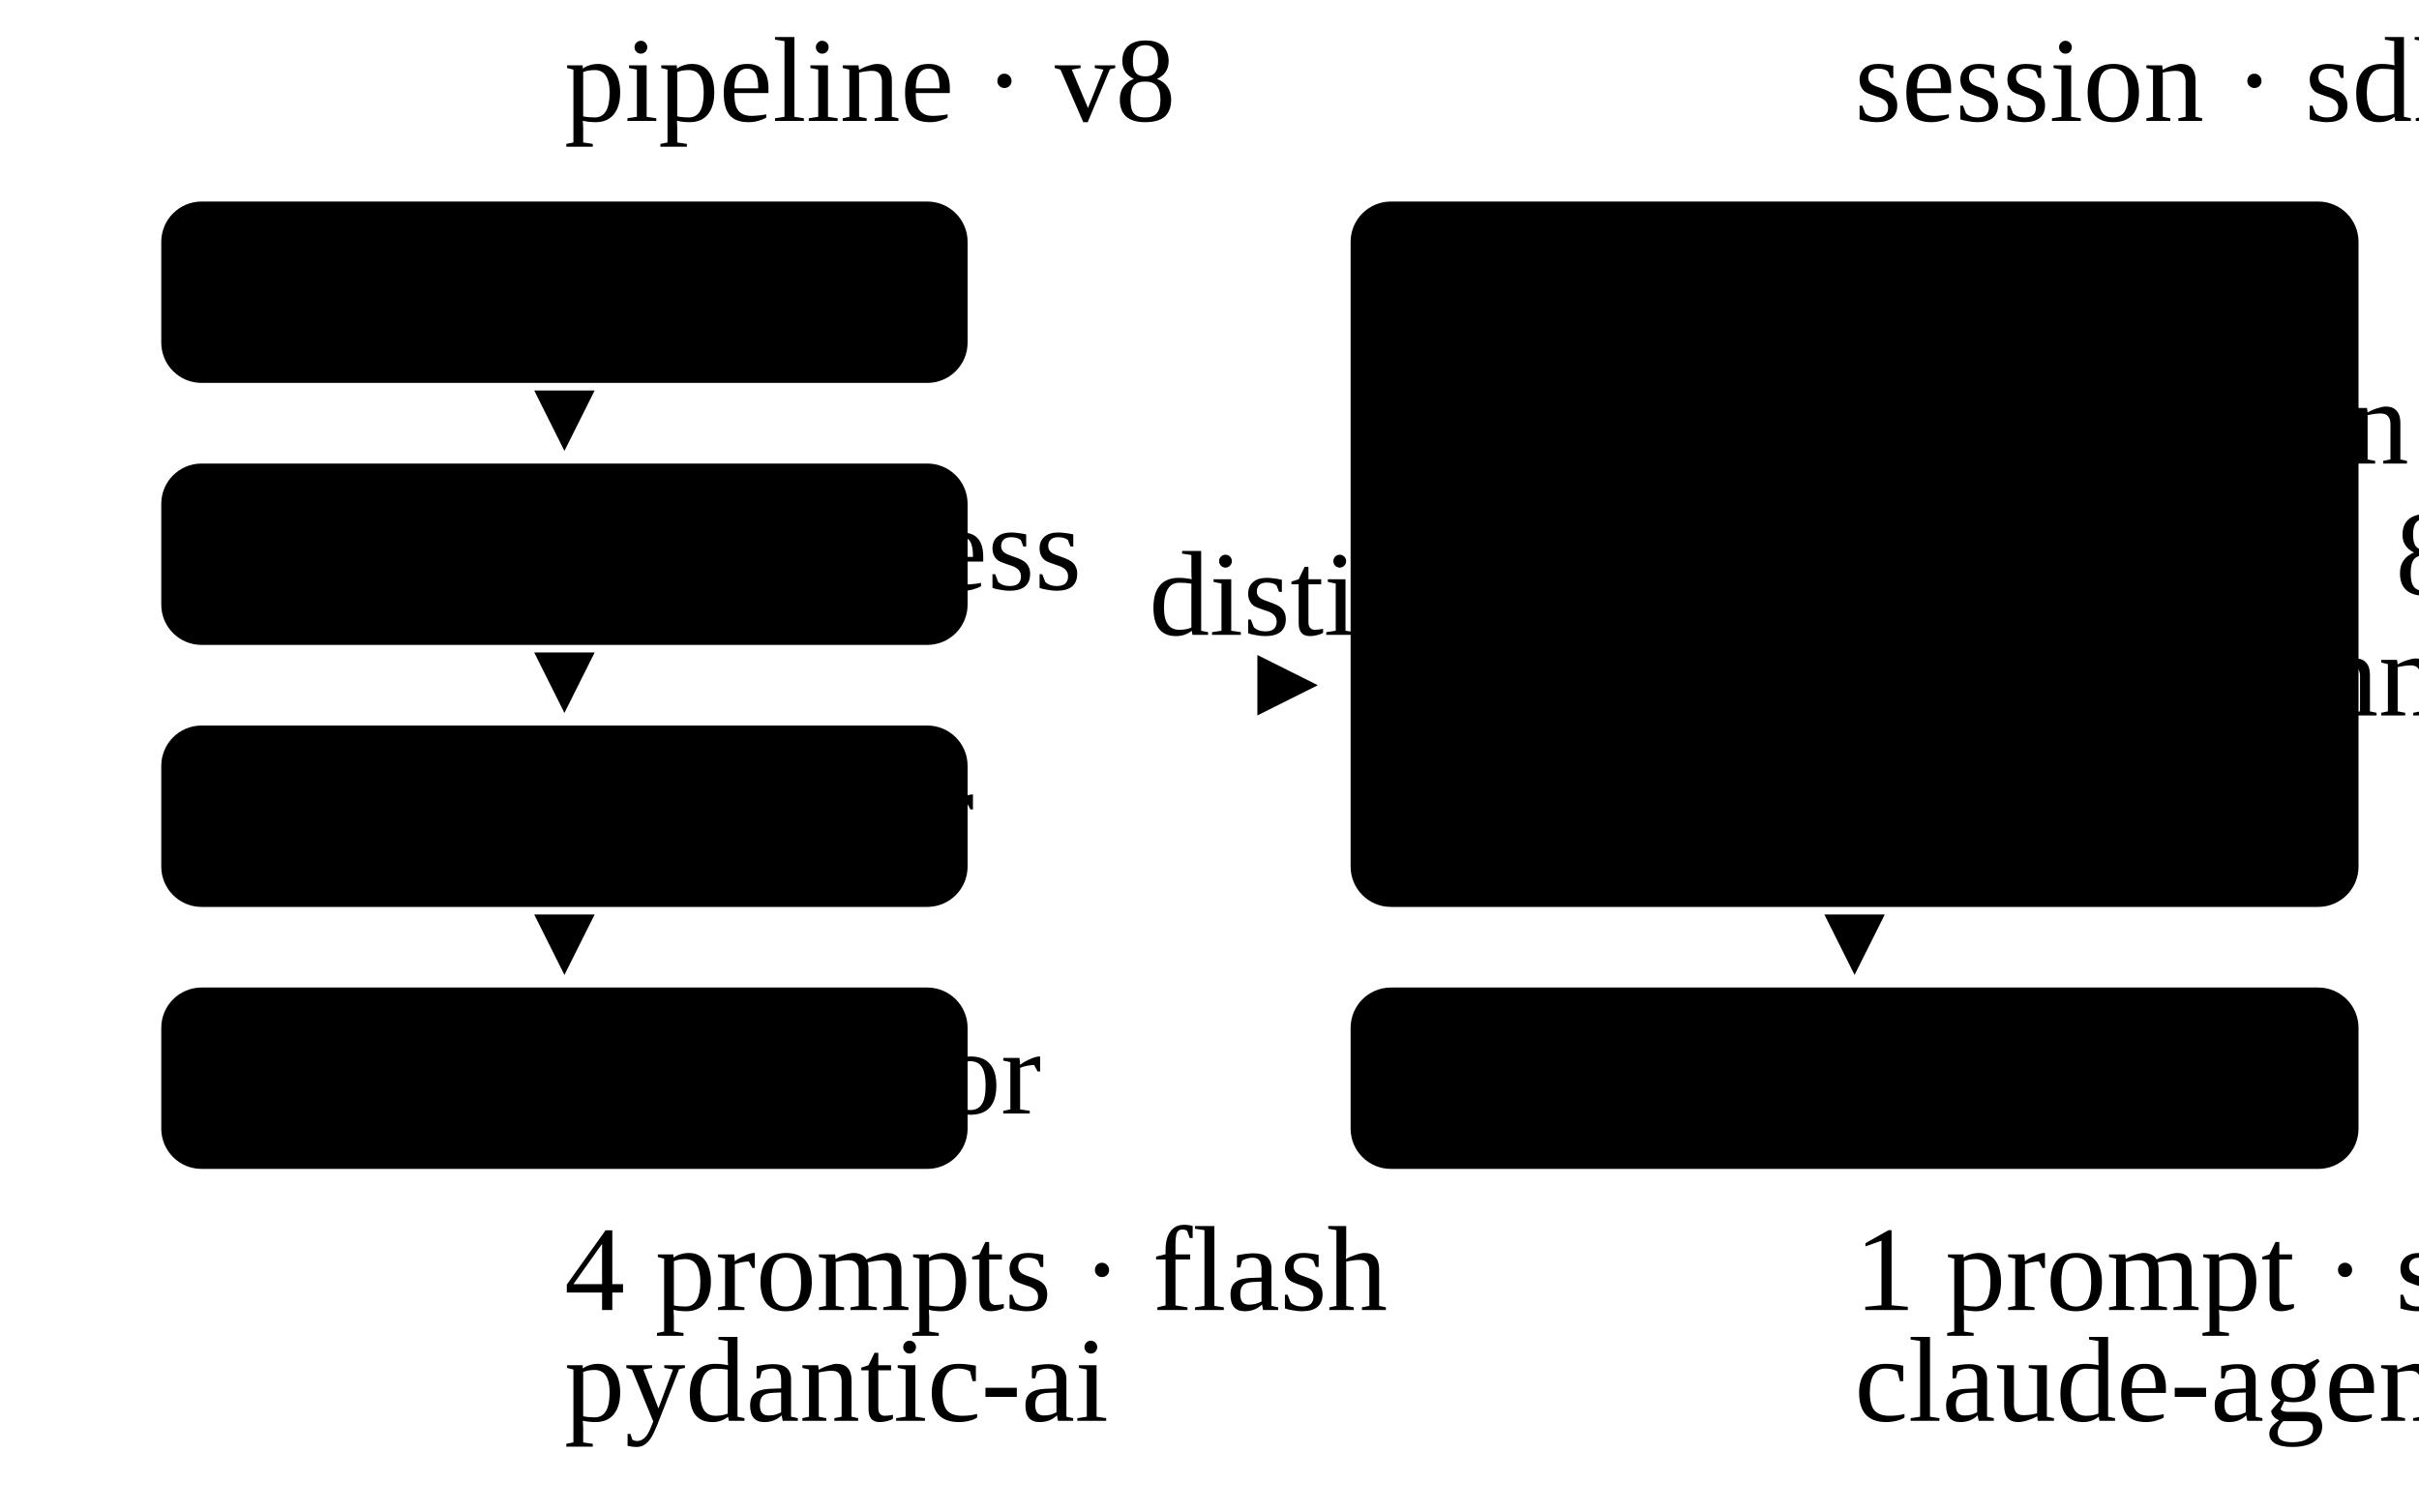
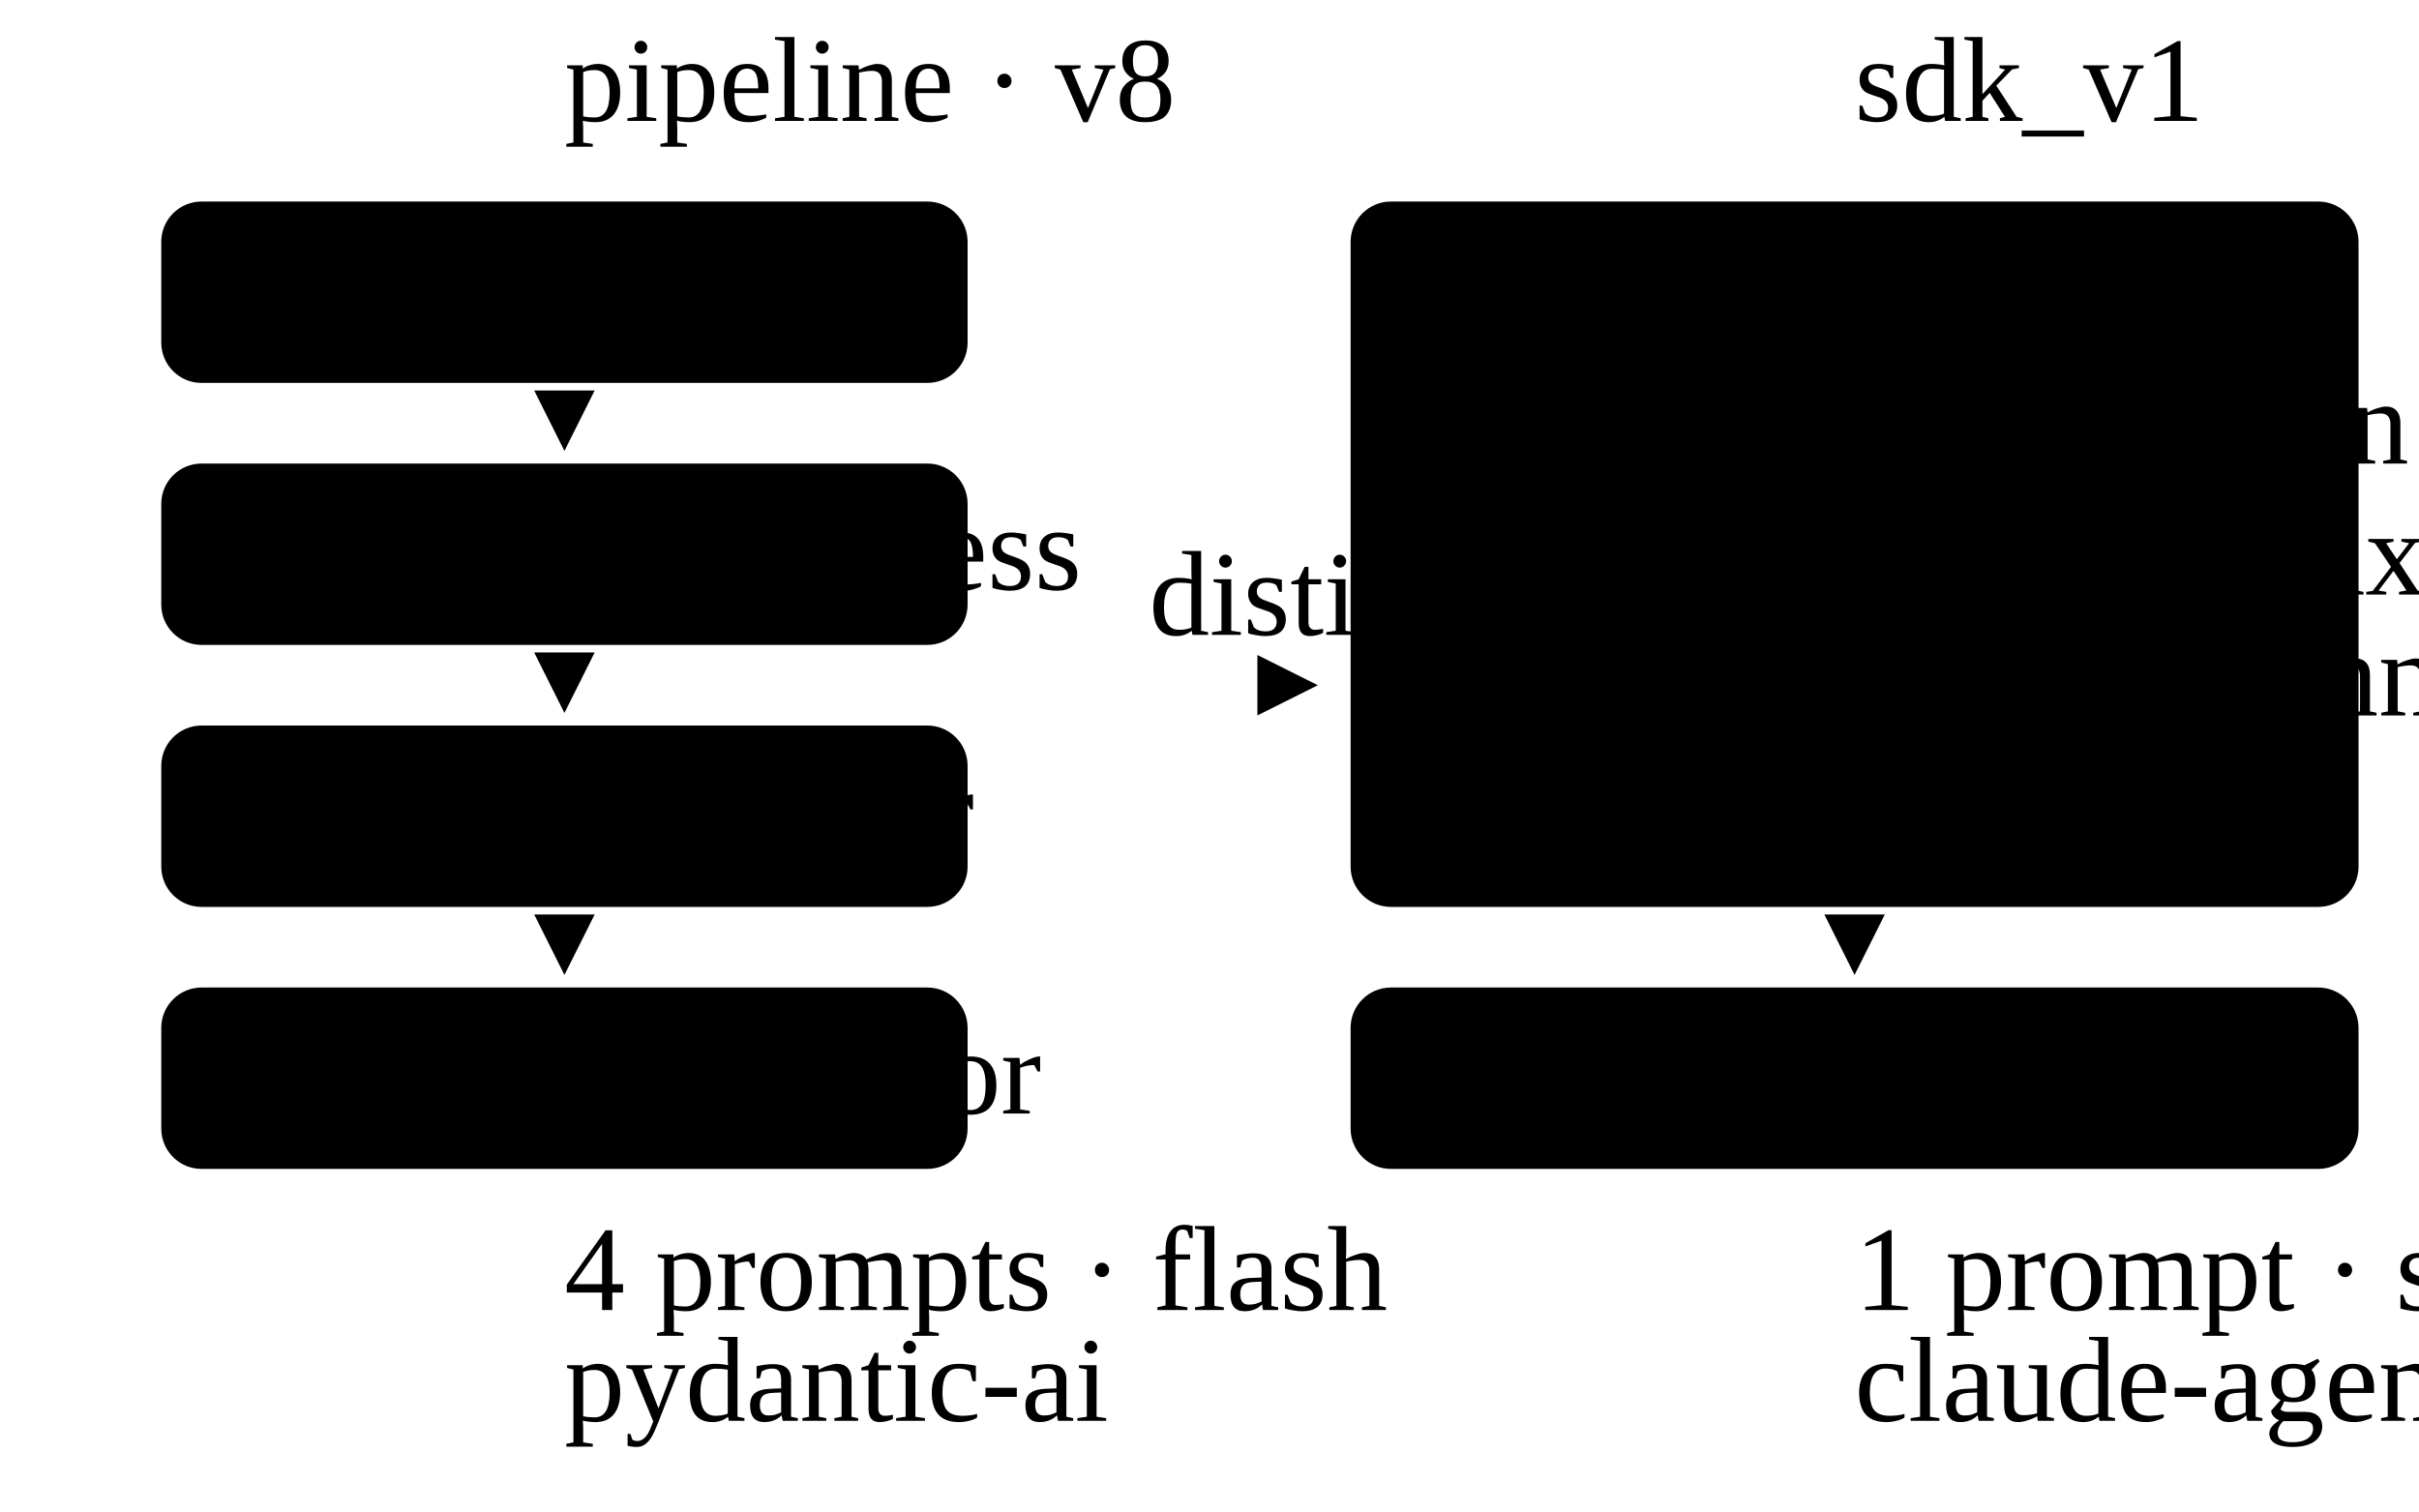
<svg class="dia" viewBox="0 0 240 150" role="img" aria-label="Two runtimes answering the same conversation: on the left the pipeline, four typed pydantic-ai agents in sequence on deepseek-v4-flash, triage, preprocess, retriever, calculator; on the right one Claude Agent SDK session on claude-sonnet-5 holding one system prompt distilled from those four and the same six calculator tools. A dashed arrow labelled distil runs from the four prompts to the one.">
  <defs>
    <marker id="rt-convfinqa" viewBox="0 0 8 8" refX="7" refY="4" markerWidth="6" markerHeight="6" orient="auto">
      <path d="M0,0 L8,4 L0,8 z" fill="currentColor" />
    </marker>
  </defs>
  <g>
    <text class="tx k" x="56" y="12">pipeline · v8</text>
  </g>
  <g>
    <rect class="nd" x="16" y="20" width="80" height="18" rx="4" />
    <text class="tx" x="56" y="32.5">triage</text>
  </g>
  <g>
    <rect class="nd" x="16" y="46" width="80" height="18" rx="4" />
    <text class="tx" x="56" y="58.5">preprocess</text>
  </g>
  <g>
    <rect class="nd hi" x="16" y="72" width="80" height="18" rx="4" />
    <text class="tx" x="56" y="84.5">retriever</text>
  </g>
  <g>
    <rect class="nd" x="16" y="98" width="80" height="18" rx="4" />
    <text class="tx" x="56" y="110.5">calculator</text>
  </g>
  <path class="ed" d="M56,38 V44" marker-end="url(#rt-convfinqa)" />
  <path class="ed" d="M56,64 V70" marker-end="url(#rt-convfinqa)" />
  <path class="ed" d="M56,90 V96" marker-end="url(#rt-convfinqa)" />
  <g>
    <text class="tx s" x="56" y="130">4 prompts · flash</text>
    <text class="tx s" x="56" y="141">pydantic-ai</text>
  </g>
  <g>
-     <text class="tx k" x="184" y="12">session · sdk_v1</text>
+     <text class="tx k" x="184" y="12">sdk_v1</text>
  </g>
  <g>
    <rect class="nd hi" x="134" y="20" width="100" height="70" rx="4" />
    <text class="tx" x="184" y="46">one session</text>
-     <text class="tx s" x="184" y="59">1 prompt · 8 turns max</text>
+     <text class="tx s" x="184" y="59">8 turns max</text>
    <text class="tx s" x="184" y="71">claude-sonnet-5</text>
  </g>
  <g>
    <rect class="nd" x="134" y="98" width="100" height="18" rx="4" />
    <text class="tx" x="184" y="110.5">six tools</text>
  </g>
  <path class="ed" d="M184,90 V96" marker-end="url(#rt-convfinqa)" />
  <g>
    <text class="tx s" x="184" y="130">1 prompt · sonnet</text>
    <text class="tx s" x="184" y="141">claude-agent-sdk</text>
  </g>
  <g>
    <path class="ed dash" d="M98,68 H130" marker-end="url(#rt-convfinqa)" />
    <text class="tx s" x="114" y="63">distil</text>
  </g>
</svg>
